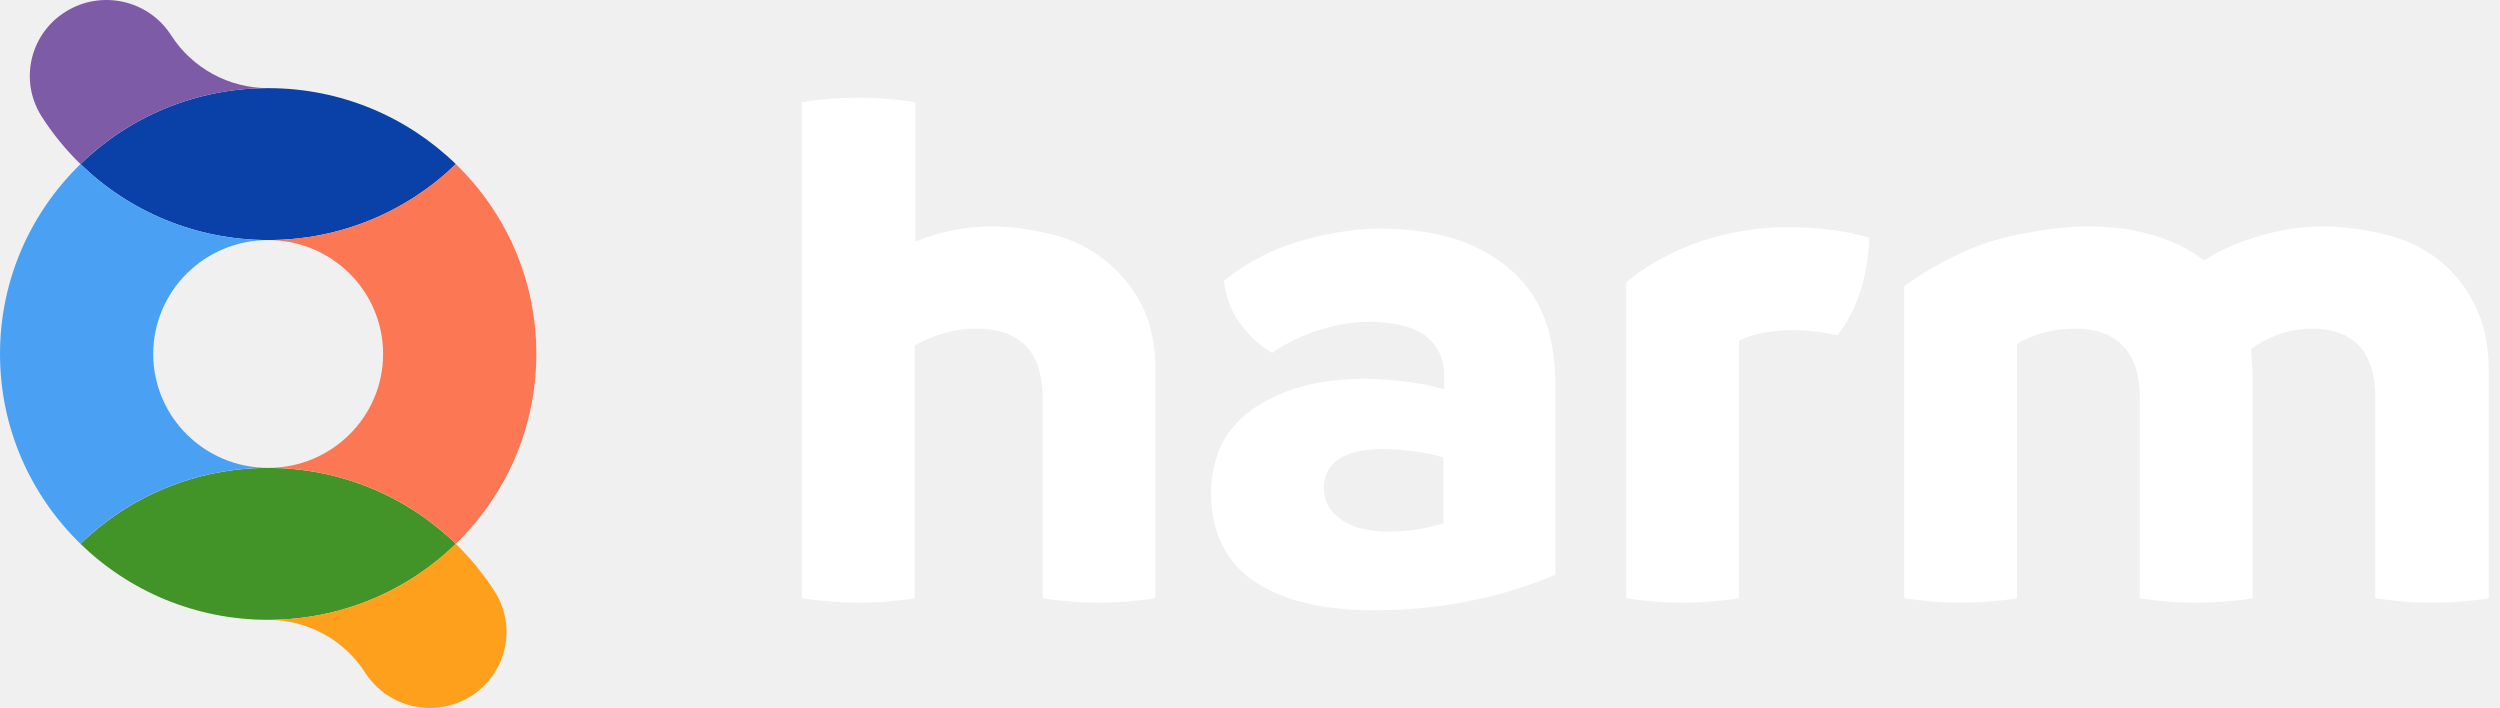
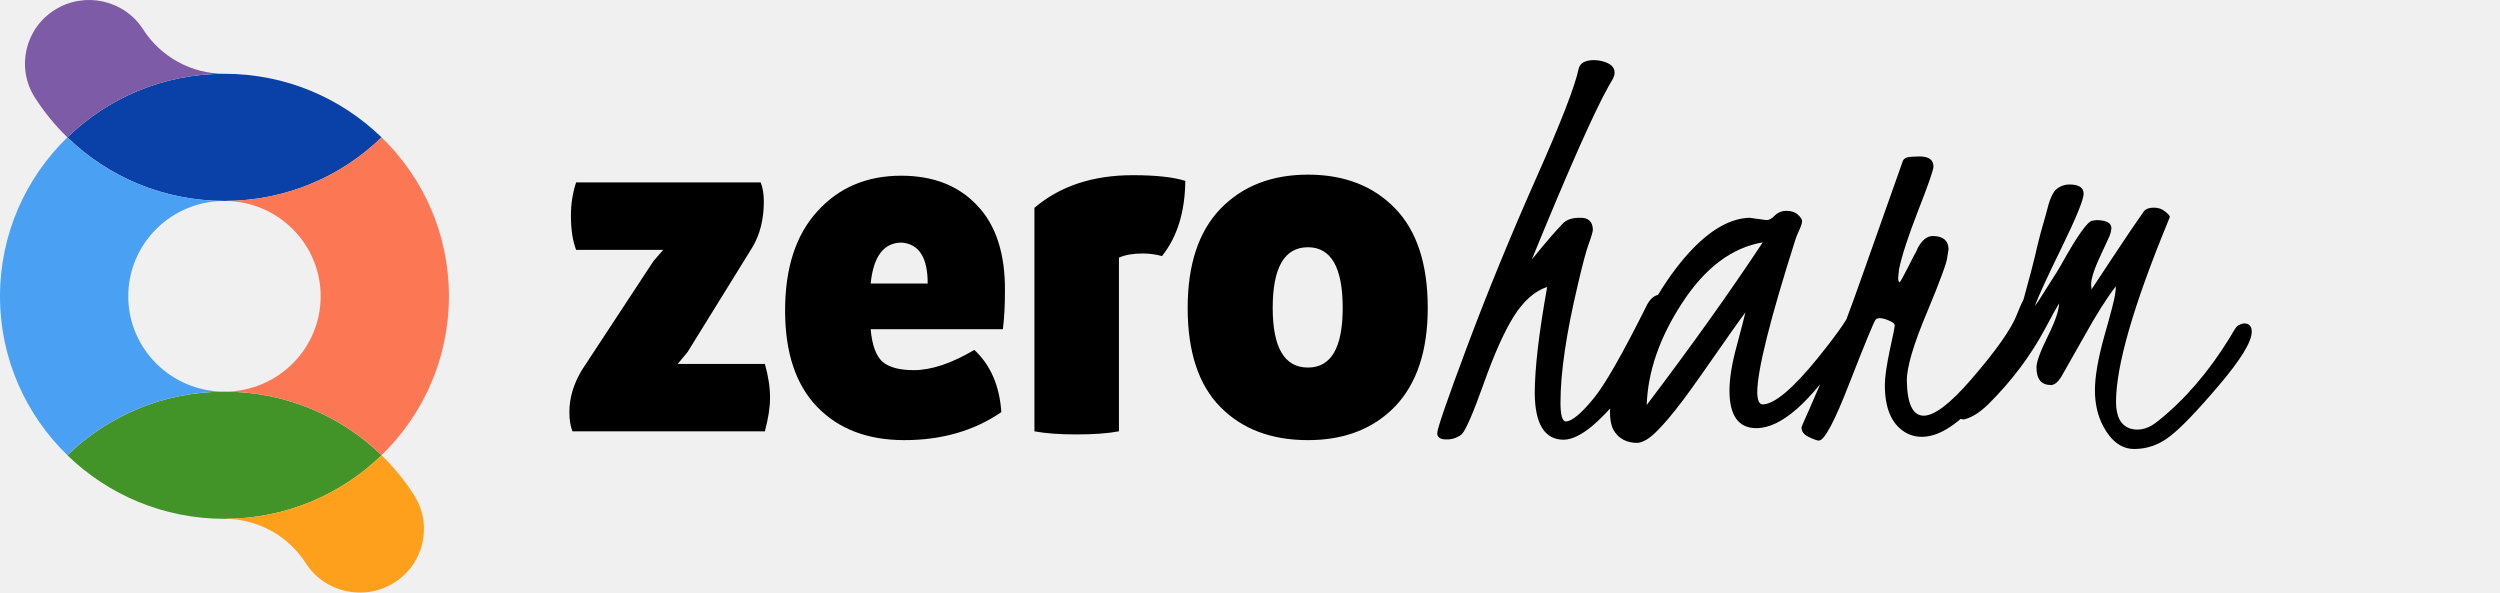
- <svg xmlns="http://www.w3.org/2000/svg" width="113" height="32" viewBox="0 0 113 32" fill="none">
+ <svg xmlns="http://www.w3.org/2000/svg" width="135" height="32" viewBox="0 0 135 32" fill="inherit">
  <path d="M12.121 21.15C8.818 21.15 5.824 22.46 3.638 24.583C5.824 26.707 8.818 28.016 12.121 28.016C15.424 28.016 18.418 26.707 20.604 24.583C18.418 22.46 15.424 21.15 12.121 21.15Z" fill="#429429" />
  <path d="M12.121 10.85C15.424 10.85 18.418 9.541 20.604 7.417C18.418 5.294 15.424 3.984 12.121 3.984C8.818 3.984 5.824 5.294 3.638 7.417C5.824 9.541 8.818 10.85 12.121 10.85Z" fill="#0A41A8" />
  <path d="M1.887 5.273C0.862 3.672 1.34 1.551 2.955 0.535C4.57 -0.481 6.71 -0.007 7.735 1.594C8.204 2.326 8.852 2.929 9.619 3.347C10.385 3.765 11.246 3.984 12.121 3.984C8.819 3.984 5.824 5.293 3.638 7.417C2.976 6.774 2.388 6.055 1.887 5.273Z" fill="#7D5BA6" />
  <path d="M12.121 28.016C15.424 28.016 18.418 26.706 20.604 24.583C21.266 25.226 21.855 25.945 22.355 26.727C23.38 28.328 22.902 30.449 21.287 31.465C19.672 32.481 17.532 32.007 16.507 30.406C16.038 29.674 15.391 29.071 14.624 28.653C13.857 28.235 12.996 28.016 12.121 28.016Z" fill="#FFA01C" />
  <path d="M12.121 21.148C15.424 21.148 18.418 22.457 20.604 24.581C22.848 22.402 24.242 19.362 24.242 15.999C24.242 12.632 22.855 9.598 20.604 7.417C18.418 9.541 15.424 10.85 12.121 10.85C14.99 10.85 17.316 13.155 17.316 15.999C17.316 18.842 14.99 21.148 12.121 21.148Z" fill="#FC7753" />
  <path d="M12.121 10.85C8.818 10.85 5.824 9.54 3.638 7.417C1.393 9.598 0 12.637 0 15.999C0 19.361 1.393 22.4 3.638 24.581C5.824 22.457 8.818 21.148 12.121 21.148C9.252 21.148 6.926 18.843 6.926 15.999C6.926 13.155 9.252 10.85 12.121 10.85Z" fill="#4AA1F4" />
-   <path d="M44.867 10.233C43.635 10.233 42.471 10.473 41.376 10.918V4.62C40.452 4.483 39.596 4.415 38.775 4.415C37.885 4.415 37.064 4.483 36.242 4.62V27.038C37.166 27.174 38.022 27.243 38.809 27.243C39.699 27.243 40.52 27.174 41.342 27.038V15.607C42.232 15.127 43.156 14.854 44.114 14.854C46.133 14.854 47.126 15.915 47.126 18.002V27.038C48.016 27.174 48.837 27.243 49.658 27.243C50.548 27.243 51.404 27.174 52.225 27.038V16.702C52.225 15.572 52.02 14.58 51.575 13.724C51.13 12.903 50.548 12.218 49.83 11.671C49.145 11.157 48.358 10.781 47.468 10.575C46.578 10.37 45.723 10.233 44.867 10.233Z" fill="white" />
-   <path d="M62.367 10.336C61.546 10.336 60.69 10.439 59.766 10.644C58.808 10.849 57.952 11.123 57.131 11.534C56.309 11.944 55.728 12.355 55.317 12.697C55.42 13.45 55.659 14.101 56.07 14.648C56.481 15.196 56.96 15.641 57.507 15.949C57.986 15.607 58.603 15.264 59.424 14.99C60.211 14.717 61.032 14.546 61.922 14.546C63.052 14.546 63.907 14.785 64.455 15.196C65.003 15.641 65.276 16.223 65.276 16.941V17.591C64.352 17.318 63.223 17.181 61.854 17.112C60.553 17.112 59.424 17.284 58.534 17.557C57.61 17.865 56.857 18.276 56.275 18.755C55.728 19.234 55.317 19.782 55.078 20.398C54.872 21.014 54.735 21.63 54.735 22.246C54.735 24.026 55.386 25.36 56.652 26.25C57.952 27.14 59.766 27.585 62.093 27.585C64.968 27.585 67.706 27.072 70.307 25.977V17.455C70.307 15.949 70.034 14.648 69.452 13.621C68.87 12.595 67.98 11.808 66.817 11.226C65.653 10.644 64.181 10.336 62.367 10.336ZM59.835 22.041C59.835 21.493 60.074 21.048 60.519 20.74C60.998 20.466 61.614 20.295 62.436 20.295C63.462 20.295 64.387 20.432 65.242 20.672V23.649C64.387 23.923 63.565 24.026 62.778 24.026C61.854 24.026 61.135 23.855 60.622 23.478C60.108 23.136 59.835 22.657 59.835 22.041Z" fill="white" />
-   <path d="M80.728 10.267C79.907 10.267 79.051 10.37 78.093 10.575C77.135 10.781 76.279 11.089 75.458 11.499C74.636 11.91 73.986 12.355 73.507 12.766V27.038C74.362 27.174 75.218 27.243 76.04 27.243C76.929 27.243 77.785 27.174 78.606 27.038V15.401C79.222 15.093 80.078 14.922 81.105 14.922C81.823 14.922 82.474 15.025 83.055 15.162C83.945 13.998 84.424 12.526 84.493 10.747C83.466 10.439 82.234 10.267 80.728 10.267Z" fill="white" />
-   <path d="M104.999 10.233C103.972 10.233 103.014 10.404 102.09 10.678C101.132 10.952 100.31 11.328 99.626 11.773C98.291 10.747 96.511 10.233 94.321 10.233C93.431 10.233 92.439 10.37 91.344 10.575C90.248 10.781 89.256 11.123 88.297 11.602C87.339 12.081 86.621 12.526 86.073 12.937V27.038C86.963 27.174 87.784 27.243 88.606 27.243C89.495 27.243 90.351 27.174 91.172 27.038V15.538C91.925 15.093 92.815 14.854 93.808 14.854C94.766 14.854 95.485 15.127 95.964 15.641C96.477 16.188 96.717 16.941 96.717 17.934V27.038C97.538 27.174 98.394 27.243 99.249 27.243C100.139 27.243 100.995 27.174 101.816 27.038V16.804L101.748 15.778C102.603 15.162 103.527 14.854 104.52 14.854C105.444 14.854 106.163 15.127 106.642 15.641C107.121 16.188 107.361 16.941 107.361 17.934V27.038C108.25 27.174 109.106 27.243 109.927 27.243C110.817 27.243 111.673 27.174 112.494 27.038V16.804C112.494 15.641 112.289 14.614 111.844 13.758C111.433 12.903 110.852 12.218 110.133 11.671C109.448 11.157 108.627 10.781 107.703 10.575C106.813 10.37 105.889 10.233 104.999 10.233Z" fill="white" />
+   <path d="M41.302 19.651C41.489 20.305 41.582 20.912 41.582 21.471C41.582 21.994 41.489 22.601 41.302 23.291H30.914C30.802 23.012 30.746 22.666 30.746 22.256C30.746 21.49 30.97 20.734 31.418 19.988L35.282 14.107L35.814 13.492H31.11C30.924 13.006 30.83 12.39 30.83 11.643C30.83 11.009 30.924 10.412 31.11 9.851H41.078C41.19 10.132 41.246 10.477 41.246 10.887C41.246 11.839 41.041 12.661 40.63 13.351L37.13 19.008L36.598 19.651H41.302ZM48.667 9.488C50.404 9.488 51.776 10.029 52.783 11.111C53.791 12.175 54.286 13.716 54.267 15.732C54.267 16.497 54.23 17.178 54.156 17.776H47.016C47.09 18.634 47.305 19.222 47.66 19.54C48.014 19.838 48.574 19.988 49.34 19.988C50.291 19.988 51.383 19.623 52.615 18.895C53.493 19.717 53.978 20.837 54.072 22.256C52.597 23.264 50.852 23.767 48.836 23.767C46.857 23.767 45.289 23.17 44.132 21.976C42.974 20.781 42.395 19.045 42.395 16.767C42.395 14.472 42.974 12.689 44.132 11.419C45.289 10.132 46.801 9.488 48.667 9.488ZM47.016 15.312H50.096C50.096 13.912 49.629 13.174 48.696 13.1C47.725 13.1 47.165 13.837 47.016 15.312ZM61.179 9.46C62.411 9.46 63.354 9.562 64.007 9.768C63.989 11.447 63.569 12.801 62.747 13.828C62.411 13.734 62.066 13.688 61.711 13.688C61.188 13.688 60.759 13.762 60.423 13.912V23.291C59.826 23.404 59.06 23.459 58.127 23.459C57.212 23.459 56.456 23.404 55.859 23.291V11.223C57.24 10.047 59.014 9.46 61.179 9.46ZM70.63 23.767C68.651 23.767 67.074 23.17 65.898 21.976C64.722 20.781 64.134 18.998 64.134 16.628C64.134 14.294 64.722 12.511 65.898 11.28C67.093 10.047 68.67 9.431 70.63 9.431C72.59 9.431 74.158 10.038 75.334 11.252C76.51 12.465 77.098 14.257 77.098 16.628C77.098 18.942 76.51 20.715 75.334 21.948C74.158 23.161 72.59 23.767 70.63 23.767ZM70.63 19.848C71.88 19.848 72.506 18.774 72.506 16.628C72.506 14.444 71.88 13.351 70.63 13.351C69.361 13.351 68.726 14.444 68.726 16.628C68.726 18.774 69.361 19.848 70.63 19.848Z" fill="inherit" />
+   <path d="M82.719 14.01C82.73 14 82.928 13.76 83.313 13.291C83.698 12.833 83.969 12.521 84.126 12.354L84.422 12.041C84.631 11.844 84.943 11.75 85.36 11.76C85.777 11.76 85.995 11.969 86.016 12.385C86.016 12.5 85.943 12.755 85.797 13.151C85.652 13.547 85.454 14.286 85.204 15.37C84.579 17.995 84.266 20.12 84.266 21.745C84.266 22.401 84.36 22.739 84.547 22.76C84.87 22.76 85.37 22.349 86.047 21.526C86.662 20.786 87.631 19.088 88.954 16.432C89.152 16.088 89.381 15.916 89.641 15.916C89.777 15.948 89.855 16.062 89.876 16.26C89.876 16.781 89.735 17.396 89.454 18.104C88.922 19.469 88.12 20.75 87.047 21.948C85.985 23.146 85.11 23.745 84.422 23.745C83.412 23.734 82.896 22.906 82.876 21.26C82.876 19.906 83.1 17.984 83.547 15.495C82.881 15.713 82.282 16.239 81.751 17.073C81.23 17.906 80.688 19.114 80.126 20.698C79.542 22.333 79.141 23.255 78.922 23.463C78.672 23.651 78.396 23.739 78.094 23.729C77.782 23.729 77.62 23.62 77.61 23.401C77.6 23.182 78.136 21.625 79.219 18.729C80.303 15.833 81.527 12.844 82.891 9.76C84.266 6.677 85.053 4.656 85.251 3.698C85.323 3.406 85.594 3.255 86.063 3.245C86.219 3.245 86.376 3.265 86.532 3.307C86.969 3.422 87.188 3.625 87.188 3.917C87.188 4.021 87.157 4.135 87.094 4.26L86.876 4.635C86.084 6.042 84.698 9.166 82.719 14.01ZM95.188 13.088C93.521 13.37 92.068 14.463 90.829 16.37C89.62 18.224 88.985 20.057 88.922 21.87C91.308 18.724 93.396 15.797 95.188 13.088ZM94.469 11.76L95.391 11.885C95.537 11.885 95.688 11.802 95.844 11.635C96.011 11.469 96.219 11.385 96.469 11.385C96.73 11.385 96.933 11.453 97.079 11.588C97.235 11.724 97.313 11.844 97.313 11.948C97.313 12.041 97.261 12.203 97.157 12.432C97.053 12.661 96.99 12.812 96.969 12.885C95.584 17.229 94.891 20 94.891 21.198C94.902 21.614 94.995 21.828 95.172 21.838C95.808 21.838 96.803 21.005 98.157 19.338C99.063 18.224 99.646 17.406 99.907 16.885C100.178 16.364 100.391 16.088 100.547 16.057C100.579 16.057 100.605 16.052 100.626 16.041C100.813 16.062 100.912 16.172 100.922 16.37C100.922 16.745 100.49 17.588 99.626 18.901C97.782 21.713 96.188 23.12 94.844 23.12C93.876 23.12 93.391 22.442 93.391 21.088C93.391 20.442 93.521 19.64 93.782 18.682C94.042 17.713 94.198 17.109 94.251 16.87C94.011 17.182 93.209 18.317 91.844 20.276C90.48 22.234 89.501 23.39 88.907 23.745C88.719 23.849 88.558 23.906 88.422 23.916C87.829 23.916 87.396 23.682 87.126 23.213C87.001 22.984 86.938 22.656 86.938 22.229C86.928 21.791 87.245 20.791 87.891 19.229C88.933 16.708 90.115 14.765 91.438 13.401C92.48 12.338 93.49 11.791 94.469 11.76ZM105.219 13.463L105.188 13.666L105.157 13.854C105.157 14.104 104.792 15.104 104.063 16.854C103.324 18.604 102.959 19.844 102.969 20.573C102.99 21.812 103.292 22.437 103.876 22.448C104.459 22.448 105.313 21.797 106.438 20.495C107.792 18.932 108.62 17.755 108.922 16.963C109.225 16.182 109.459 15.791 109.626 15.791C109.761 15.802 109.834 15.948 109.844 16.229C109.844 16.5 109.813 16.708 109.751 16.854L109.594 17.276C109.146 18.422 108.443 19.614 107.485 20.854C106.1 22.677 104.865 23.588 103.782 23.588C103.438 23.588 103.126 23.5 102.844 23.323C102.136 22.875 101.782 22.031 101.782 20.791C101.782 20.385 101.87 19.76 102.047 18.916C102.235 18.073 102.324 17.62 102.313 17.557C102.313 17.484 102.219 17.406 102.032 17.323C101.657 17.156 101.407 17.135 101.282 17.26C101.178 17.406 100.714 18.531 99.891 20.635C99.079 22.739 98.521 23.791 98.219 23.791C98.126 23.791 97.948 23.729 97.688 23.604C97.417 23.479 97.282 23.307 97.282 23.088C97.282 23.047 97.417 22.729 97.688 22.135L98.547 20.151C99.152 18.755 99.86 16.896 100.672 14.573L102.751 8.698C102.803 8.552 102.969 8.474 103.251 8.463L103.657 8.448C104.157 8.448 104.407 8.63 104.407 8.995C104.407 9.172 104.136 9.953 103.594 11.338C103.053 12.724 102.704 13.791 102.547 14.541L102.501 15.01C102.501 15.146 102.527 15.224 102.579 15.245C102.61 15.234 102.74 15.005 102.969 14.557L103.376 13.76C103.438 13.666 103.501 13.541 103.563 13.385C103.792 12.958 104.063 12.745 104.376 12.745C104.917 12.755 105.199 12.979 105.219 13.416V13.463ZM113.001 11.916L113.219 11.885C113.761 11.896 114.027 12.047 114.016 12.338C114.006 12.463 113.975 12.594 113.922 12.729C113.87 12.854 113.693 13.239 113.391 13.885C113.016 14.687 112.865 15.239 112.938 15.541V15.635L114.094 13.885C114.844 12.75 115.402 11.927 115.766 11.416C115.87 11.281 116.047 11.213 116.297 11.213C116.547 11.213 116.751 11.281 116.907 11.416C117.074 11.541 117.162 11.64 117.172 11.713L117.079 11.948C115.204 16.5 114.266 19.75 114.266 21.698C114.266 22.51 114.532 22.995 115.063 23.151C115.553 23.286 116.053 23.14 116.563 22.713C117.99 21.567 119.266 20.083 120.391 18.26L120.688 17.76C120.792 17.594 120.954 17.495 121.172 17.463C121.454 17.463 121.594 17.614 121.594 17.916C121.594 18.458 120.995 19.432 119.797 20.838C118.61 22.234 117.725 23.151 117.141 23.588C116.568 24.026 115.938 24.245 115.251 24.245C114.574 24.245 114.016 23.838 113.579 23.026C113.277 22.463 113.126 21.812 113.126 21.073C113.126 20.333 113.297 19.349 113.641 18.12C113.995 16.88 114.188 16.135 114.219 15.885C114.251 15.635 114.261 15.495 114.251 15.463C113.761 16.099 113.199 16.989 112.563 18.135L111.313 20.338C111.126 20.64 110.938 20.791 110.751 20.791C110.23 20.791 109.969 20.474 109.969 19.838C109.969 19.547 110.172 18.989 110.579 18.166C110.985 17.344 111.188 16.75 111.188 16.385C111.042 16.625 110.792 17.078 110.438 17.745C109.667 19.192 108.652 20.547 107.391 21.807C106.912 22.276 106.464 22.557 106.047 22.651C105.433 22.578 105.256 22.416 105.516 22.166C106.225 21.479 106.797 20.864 107.235 20.323C108.152 19.187 108.808 17.885 109.204 16.416C109.61 14.937 109.839 14.073 109.891 13.823C109.943 13.573 110.042 13.166 110.188 12.604L110.501 11.495C110.657 10.828 110.834 10.406 111.032 10.229C111.24 10.052 111.48 9.963 111.751 9.963C112.261 9.963 112.516 10.13 112.516 10.463C112.516 10.776 112.12 11.745 111.329 13.37C110.537 14.984 110.053 16.041 109.876 16.541C109.938 16.469 110.12 16.192 110.422 15.713C110.725 15.234 110.902 14.953 110.954 14.87C111.016 14.786 111.131 14.599 111.297 14.307C112.183 12.713 112.751 11.916 113.001 11.916Z" fill="inherit" />
</svg>
